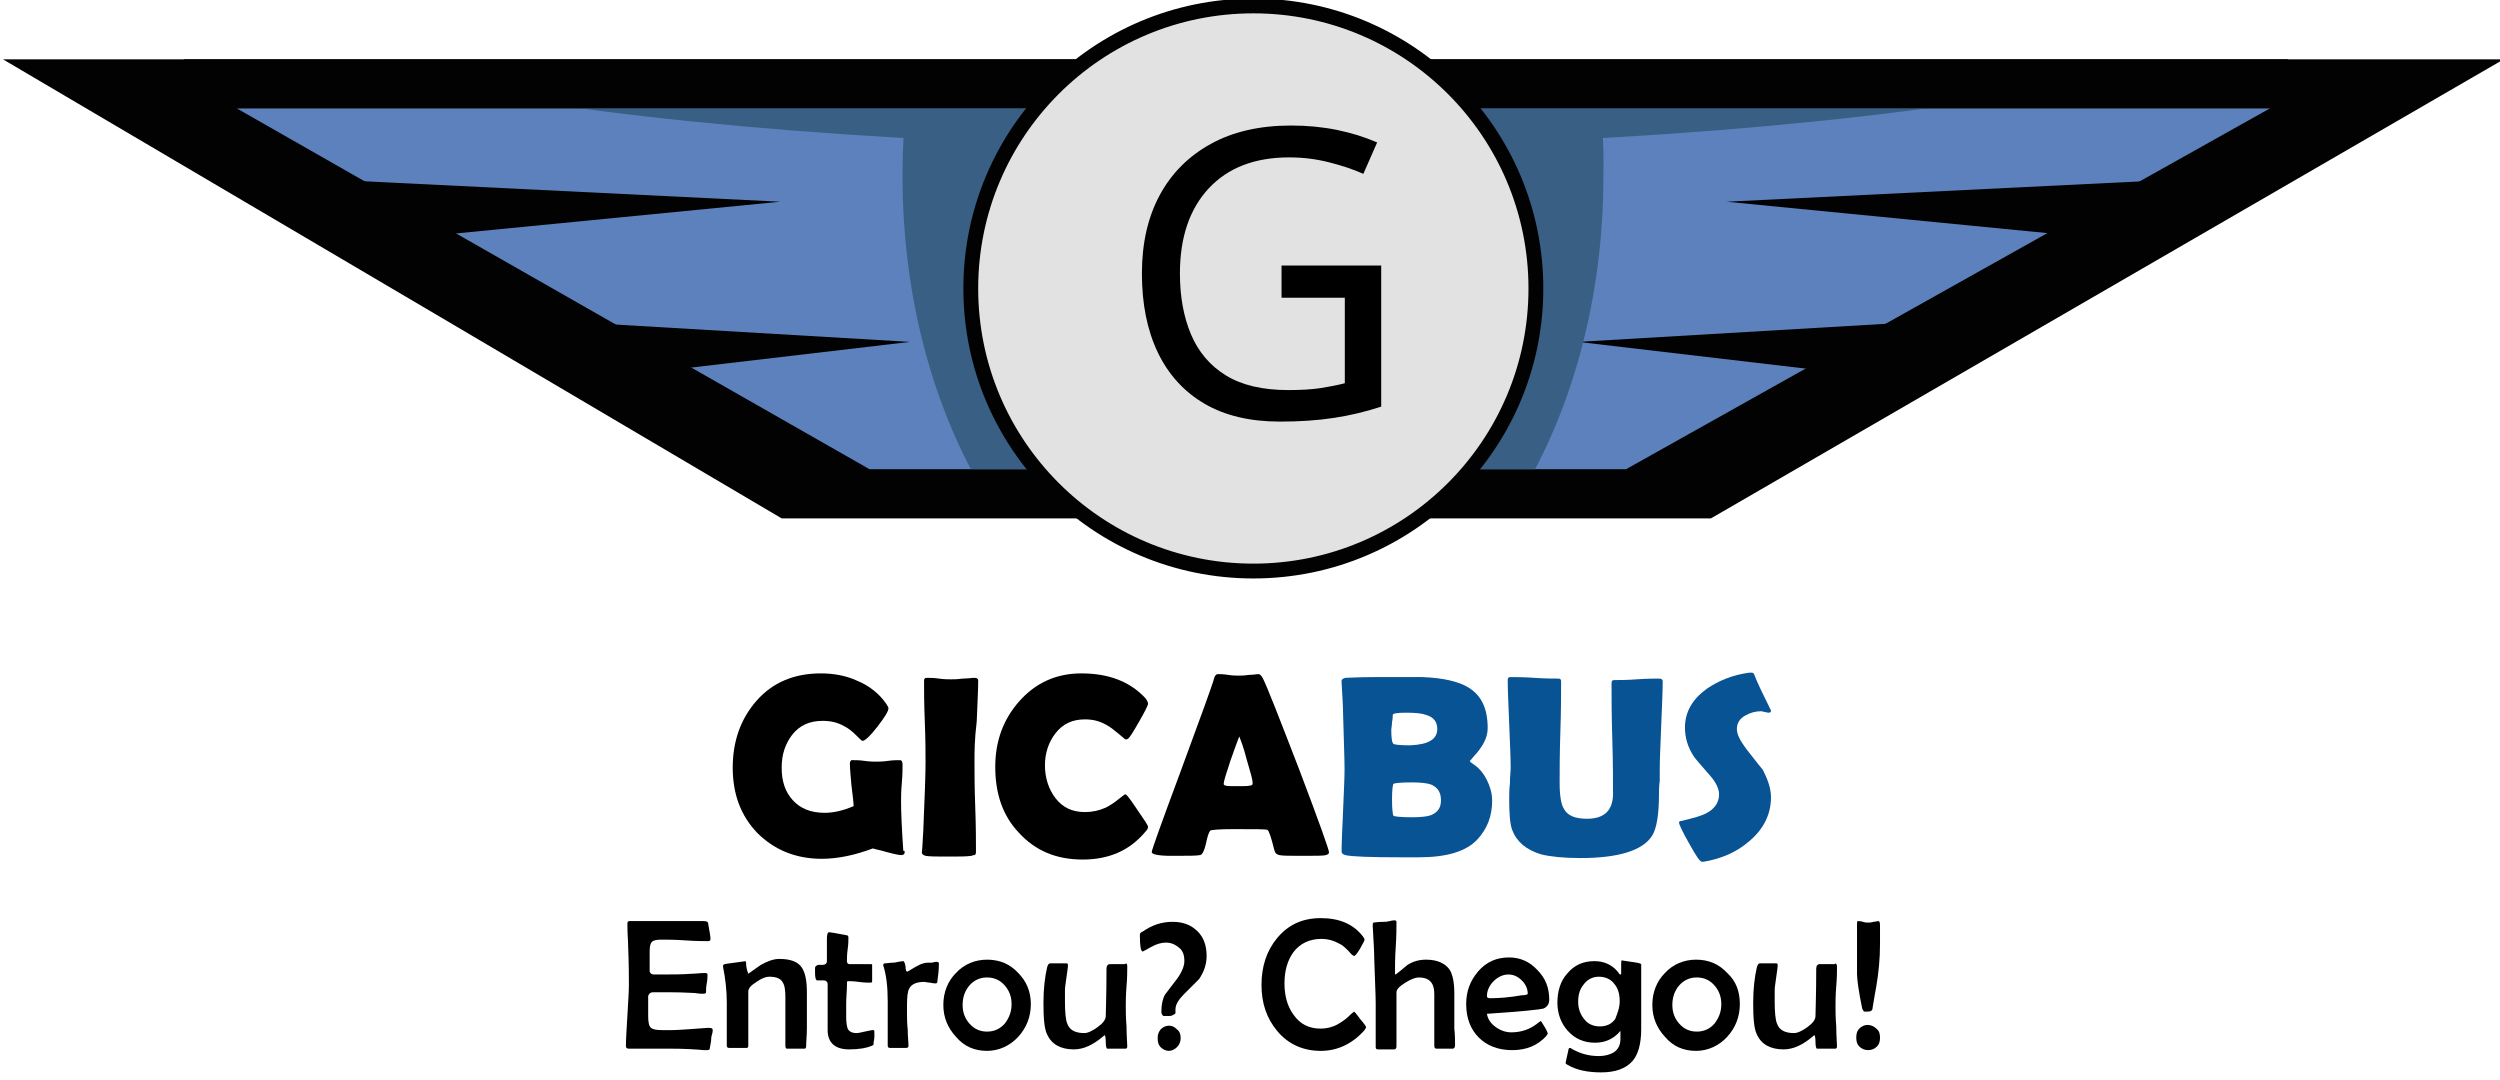
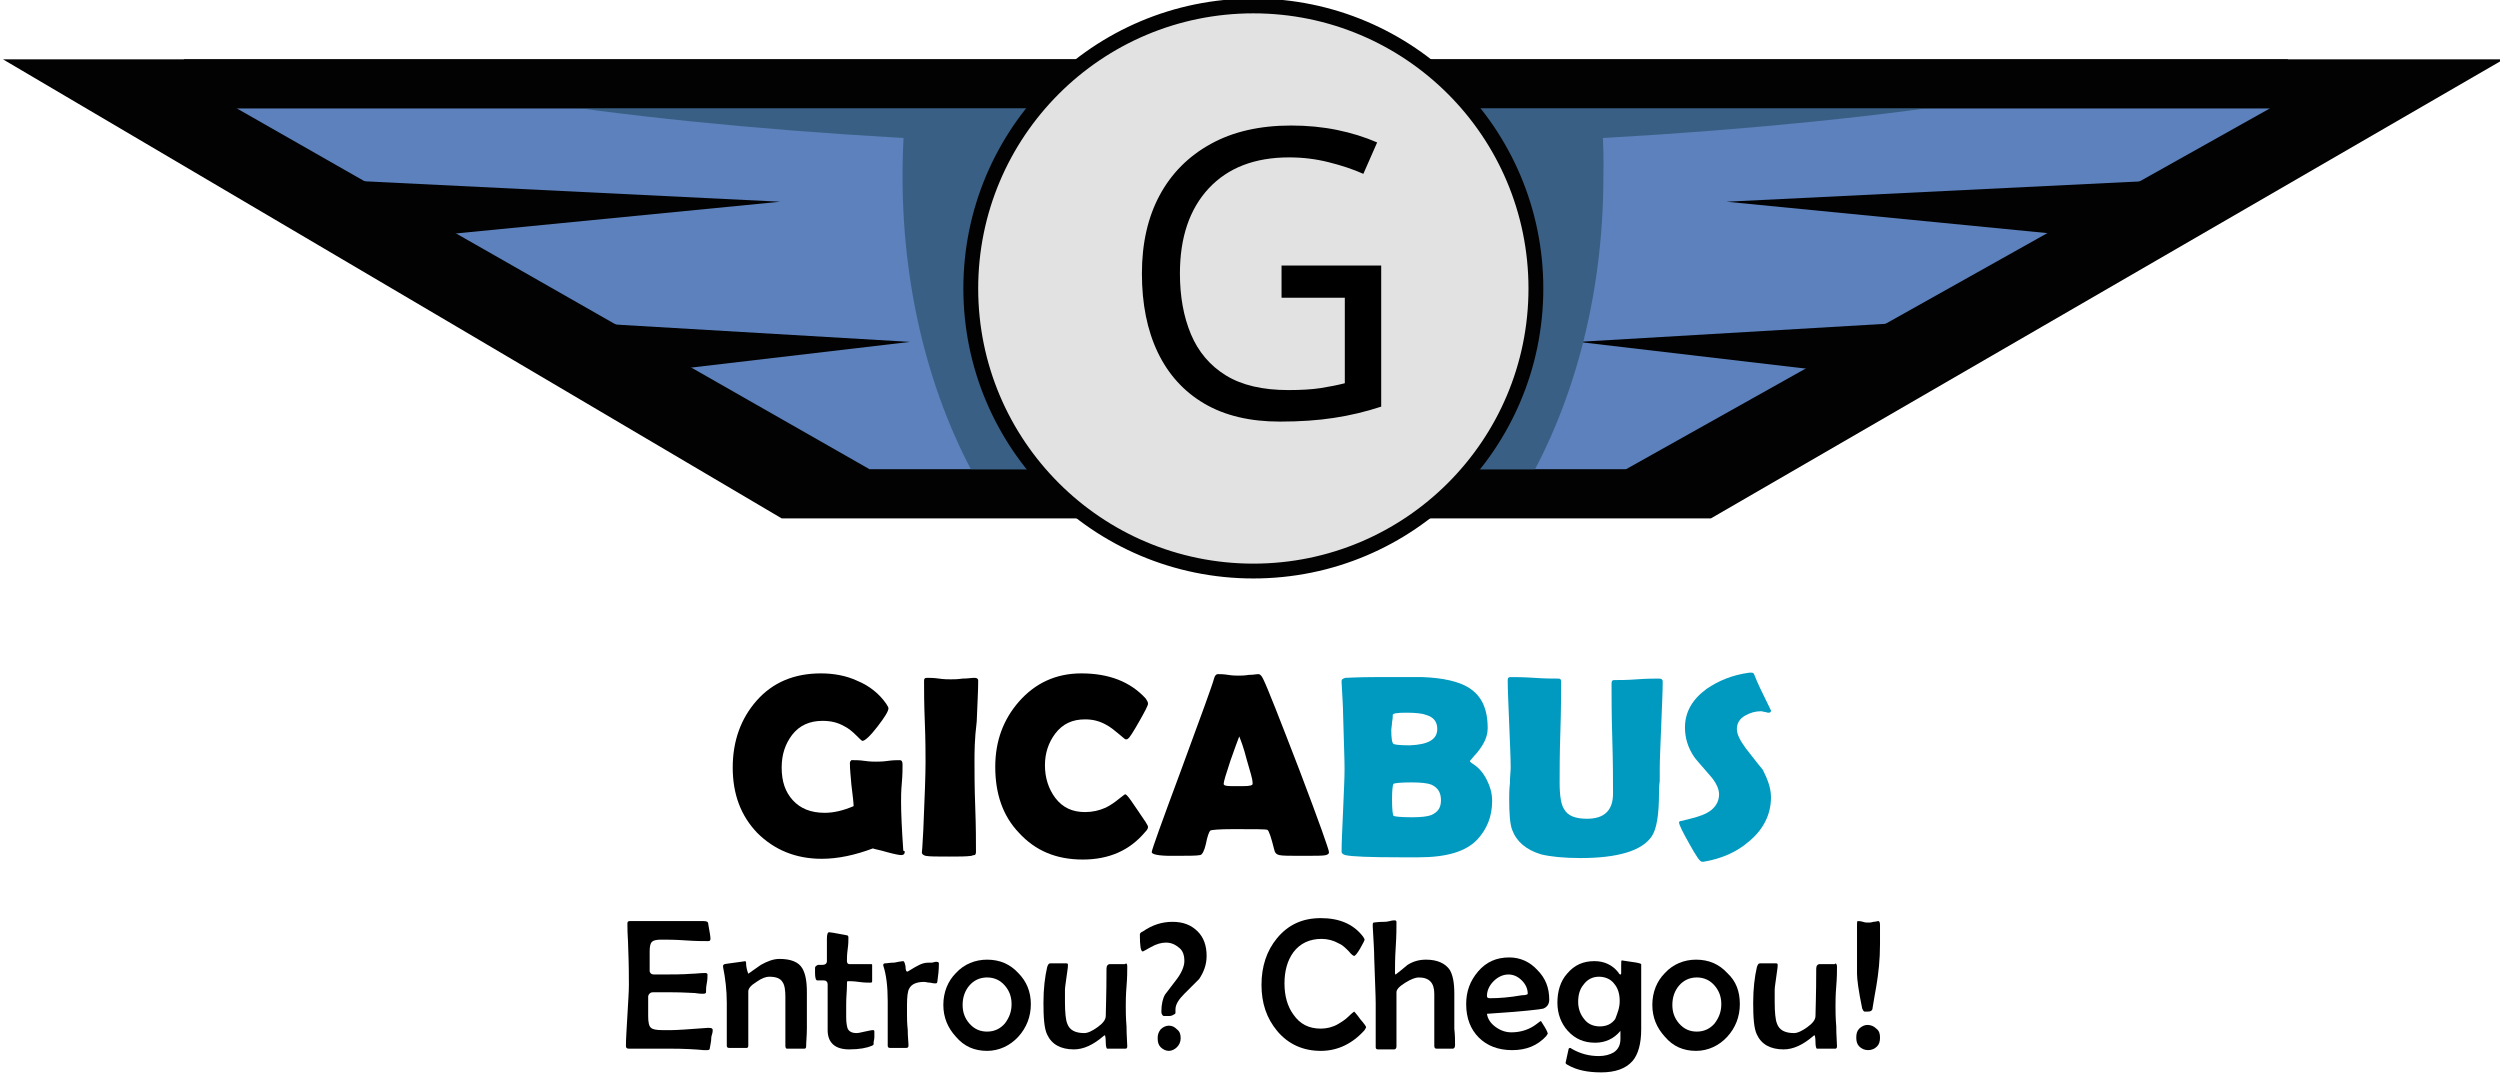
<svg xmlns="http://www.w3.org/2000/svg" version="1.1" id="Layer_1" x="0px" y="0px" viewBox="0 0 337.1 145.6" style="enable-background:new 0 0 337.1 145.6;" xml:space="preserve">
  <style type="text/css">
	.st0{fill:#020202;}
	.st1{fill:#5C81BC;}
	.st2{fill:#395F84;}
	.st3{fill:#E2E2E2;stroke:#020202;stroke-width:2;stroke-miterlimit:10;}
	.st4{font-family:'BerlinSansFB-Reg';}
	.st5{font-size:54.39px;}
- 	.st6{fill:#085394;}
+ 	.st6{fill:#009ac0;}
</style>
  <g>
    <g>
      <polygon class="st0" points="0.4,8 337.6,8 230.7,69.9 105.4,69.9 61.5,44   " />
      <polygon class="st1" points="31.9,14.6 306.1,14.6 219.2,63.3 117.3,63.3   " />
      <polyline class="st0" points="122.7,46.1 76.7,51.5 61.5,42.5   " />
      <polyline class="st0" points="212.8,46.1 258.8,51.5 274,42.5   " />
      <polygon class="st0" points="105.2,27.2 50,32.6 31.9,23.6   " />
      <polyline class="st0" points="232.8,27.2 288,32.6 306.1,23.6   " />
      <g>
        <path class="st2" d="M215.3,10.7h-92.7c-0.6,4.2-0.9,8.6-0.9,13.1c0,16.4,4.2,31.4,11.2,43h72.1c7-11.6,11.2-26.6,11.2-43     C216.3,19.3,216,14.9,215.3,10.7C215.3,10.7,215.3,10.7,215.3,10.7z" />
        <path class="st2" d="M58.7,11.4c26,5.2,65.7,8.5,110.3,8.5s84.3-3.3,110.3-8.5H58.7z" />
      </g>
      <rect x="117.3" y="63.3" class="st0" width="102.3" height="6.1" />
      <rect x="24.8" y="8" class="st0" width="283.7" height="6.6" />
      <g>
        <circle class="st3" cx="169" cy="38.9" r="38.1" />
        <text transform="matrix(1 0 0 1 150.6627 56.3008)" class="st4 st5">G</text>
      </g>
    </g>
    <g>
      <g>
        <path d="M122,114.8c0,0.3-0.1,0.5-0.5,0.5c-0.2,0-0.8-0.1-1.9-0.4c-1-0.3-1.7-0.4-1.9-0.5c-2.4,0.9-4.7,1.4-6.9,1.4     c-3.5,0-6.4-1.2-8.7-3.5c-2.2-2.3-3.3-5.2-3.3-8.8c0-3.6,1.1-6.6,3.2-9c2.2-2.5,5.1-3.7,8.7-3.7c1.7,0,3.4,0.3,4.9,1     c1.7,0.7,3,1.8,3.9,3.1c0.2,0.3,0.3,0.5,0.3,0.6c0,0.4-0.5,1.2-1.5,2.5c-1,1.3-1.7,1.9-2,1.9c-0.1,0-0.3-0.2-0.8-0.7     c-0.6-0.6-1.1-1-1.7-1.3c-0.9-0.5-1.8-0.7-2.9-0.7c-1.7,0-3.1,0.6-4.1,1.9c-0.9,1.2-1.4,2.6-1.4,4.4c0,1.9,0.5,3.3,1.5,4.4     c1,1.1,2.4,1.7,4.3,1.7c1.2,0,2.5-0.3,3.9-0.9c0-0.4-0.1-1.3-0.3-2.9c-0.1-1.2-0.2-2.1-0.2-2.9c0-0.2,0.1-0.3,0.2-0.4     c0.1,0,0.1,0,0.3,0c0.3,0,0.8,0,1.5,0.1c0.7,0.1,1.2,0.1,1.5,0.1c0.4,0,0.9,0,1.6-0.1c0.7-0.1,1.3-0.1,1.6-0.1     c0.3,0,0.4,0.2,0.4,0.6c0,0.5,0,1.4-0.1,2.5c-0.1,1.1-0.1,1.9-0.1,2.5c0,1.5,0.1,3.7,0.3,6.6L122,114.8z" />
        <path d="M131.4,102.7c0,1.3,0,3.4,0.1,6.1s0.1,4.7,0.1,6.1c0,0.2-0.1,0.4-0.2,0.4c0,0-0.2,0-0.4,0.1c-0.7,0.1-1.7,0.1-3,0.1     c-1.7,0-2.7,0-3.2-0.1c-0.3-0.1-0.5-0.2-0.5-0.5c0,0.2,0.1-0.8,0.2-3c0.2-4.6,0.3-7.6,0.3-9.1c0-1.2,0-3-0.1-5.5     c-0.1-2.4-0.1-4.3-0.1-5.5c0-0.3,0.1-0.4,0.4-0.4c0.4,0,0.9,0,1.6,0.1s1.2,0.1,1.6,0.1s0.9,0,1.6-0.1c0.7,0,1.2-0.1,1.6-0.1     c0.3,0,0.5,0.1,0.5,0.4c0,1.2-0.1,3-0.2,5.5C131.4,99.7,131.4,101.5,131.4,102.7z" />
        <path d="M154.8,111.5c0,0.2-0.1,0.4-0.4,0.7c-2.1,2.5-4.9,3.7-8.4,3.7c-3.6,0-6.4-1.2-8.6-3.6c-2.2-2.3-3.2-5.3-3.2-8.9     c0-3.5,1.1-6.4,3.2-8.8c2.2-2.5,5-3.8,8.4-3.8c3.7,0,6.6,1.1,8.7,3.4c0.2,0.3,0.3,0.5,0.3,0.7c0,0.2-0.4,1-1.2,2.4     c-0.8,1.4-1.3,2.2-1.5,2.3c-0.1,0.1-0.2,0.1-0.3,0.1c-0.1,0-0.3-0.2-0.9-0.7c-0.6-0.5-1.2-1-1.8-1.3c-0.9-0.5-1.8-0.7-2.8-0.7     c-1.7,0-3,0.6-4,1.9c-0.9,1.2-1.4,2.6-1.4,4.3c0,1.7,0.5,3.2,1.4,4.4c1,1.3,2.3,1.9,4,1.9c1,0,1.9-0.2,2.8-0.6     c0.6-0.3,1.2-0.7,1.8-1.2c0.5-0.4,0.8-0.6,0.8-0.6c0.1,0,0.2,0.1,0.3,0.2c0.2,0.2,0.7,0.9,1.5,2.1     C154.4,110.7,154.8,111.3,154.8,111.5z" />
        <path d="M179.2,114.9c0,0.2-0.1,0.3-0.4,0.4c-0.3,0.1-1.4,0.1-3.2,0.1c-1.6,0-2.7,0-3.1-0.1c-0.4-0.1-0.6-0.3-0.7-0.8     c-0.4-1.6-0.7-2.5-0.9-2.6c-0.2-0.1-1.7-0.1-4.6-0.1c-1.9,0-3,0.1-3.1,0.2c-0.2,0.2-0.4,0.8-0.6,1.8c-0.2,0.9-0.5,1.5-0.8,1.5     c-0.4,0.1-1.7,0.1-3.9,0.1c-1.7,0-2.6-0.2-2.6-0.5c0-0.3,1.3-3.9,3.9-10.9c2.8-7.6,4.3-11.7,4.5-12.5c0.1-0.4,0.3-0.6,0.5-0.6     c0.3,0,0.8,0,1.4,0.1c0.6,0.1,1.1,0.1,1.4,0.1c0.3,0,0.8,0,1.4-0.1c0.6,0,1-0.1,1.3-0.1c0.2,0,0.4,0.2,0.6,0.6     c0.6,1.2,2.2,5.3,4.9,12.3C177.9,110.9,179.2,114.6,179.2,114.9z M167.1,99.3c-0.2,0.5-0.6,1.6-1.2,3.3c-0.6,1.8-0.9,2.8-0.9,3.1     c0,0.2,0.3,0.3,1,0.3c0.4,0,0.9,0,1.7,0c0.8,0,1.2-0.1,1.2-0.3c0-0.1,0-0.1,0-0.2c0-0.4-0.3-1.4-0.8-3.1     C167.7,100.8,167.3,99.8,167.1,99.3z" />
        <path class="st6" d="M201.2,108c0,2.1-0.7,3.8-2,5.2c-1.5,1.6-4.1,2.4-7.9,2.4c-0.3,0-0.7,0-1.2,0c-0.5,0-1,0-1.2,0     c-4.2,0-6.7-0.1-7.5-0.3c-0.3-0.1-0.5-0.2-0.5-0.5c0-1.2,0.1-3.1,0.2-5.5c0.1-2.5,0.2-4.3,0.2-5.6c0-1.3-0.1-3.8-0.2-7.5     c0-0.9-0.1-2.3-0.2-4.2l0-0.2c0-0.2,0.2-0.3,0.5-0.4c0.4,0,1.7-0.1,4-0.1c3.6,0,5.8,0,6.4,0c2.8,0.1,4.9,0.6,6.2,1.4     c1.8,1.1,2.6,2.9,2.6,5.5c0,0.7-0.2,1.4-0.6,2.1c-0.3,0.5-0.7,1.1-1.2,1.6c-0.4,0.5-0.6,0.7-0.6,0.7c0,0.1,0.1,0.2,0.4,0.4     c0.8,0.5,1.4,1.2,1.9,2.2C200.9,106,201.2,106.9,201.2,108z M193.8,98.3c0-1-0.5-1.6-1.5-1.9c-0.5-0.2-1.4-0.3-2.7-0.3     c-1.2,0-1.8,0.1-1.8,0.3c0,0.2,0,0.5-0.1,1c0,0.4-0.1,0.8-0.1,1c0,1.1,0.1,1.8,0.3,1.9c0.1,0.1,0.8,0.2,2.2,0.2     C192.6,100.4,193.8,99.7,193.8,98.3z M194.3,107.9c0-1-0.4-1.7-1.3-2.1c-0.5-0.2-1.4-0.3-2.7-0.3c-1.5,0-2.3,0.1-2.4,0.2     c-0.1,0.1-0.2,0.8-0.2,2.1c0,1.3,0.1,2.1,0.2,2.2c0.1,0.1,1,0.2,2.5,0.2c1.2,0,2.1-0.1,2.6-0.3     C193.9,109.5,194.3,108.9,194.3,107.9z" />
        <path class="st6" d="M223.7,106.9c0,2.9-0.3,4.9-1,5.9c-1.3,1.9-4.5,2.9-9.6,2.9c-2.3,0-4.1-0.2-5.3-0.5c-2-0.6-3.3-1.7-3.9-3.3     c-0.3-0.8-0.4-2.2-0.4-4.2c0-0.5,0-1.2,0.1-2.1c0-0.9,0.1-1.6,0.1-2.1c0-1.3-0.1-3.3-0.2-5.9c-0.1-2.6-0.2-4.6-0.2-5.9     c0-0.3,0.1-0.4,0.4-0.4c0.7,0,1.7,0,3.2,0.1c1.4,0.1,2.5,0.1,3.2,0.1c0.3,0,0.4,0.1,0.4,0.4c0,1.5,0,3.8-0.1,6.8     s-0.1,5.3-0.1,6.8c0,1.8,0.2,3,0.6,3.6c0.5,0.9,1.5,1.3,3.1,1.3c2.3,0,3.5-1.1,3.5-3.4c0-1.7,0-4.1-0.1-7.4     c-0.1-3.3-0.1-5.8-0.1-7.4c0-0.4,0.1-0.5,0.4-0.5c0.7,0,1.7,0,3-0.1c1.4-0.1,2.4-0.1,3-0.1c0.3,0,0.5,0.1,0.5,0.4     c0,1.3-0.1,3.3-0.2,5.9c-0.1,2.6-0.2,4.6-0.2,5.9c0,0.4,0,0.9,0,1.6C223.7,106,223.7,106.6,223.7,106.9z" />
        <path class="st6" d="M238.8,107.5c0,2.3-1,4.3-2.9,5.9c-1.7,1.5-3.8,2.4-6.2,2.8c-0.1,0-0.2,0-0.2,0c-0.3,0-0.8-0.8-1.7-2.4     c-0.9-1.6-1.4-2.6-1.4-2.9c0-0.1,0.1-0.2,0.3-0.2c1.7-0.4,2.7-0.7,3.3-1c1.2-0.6,1.8-1.5,1.8-2.6c0-0.7-0.4-1.6-1.2-2.5     c-1.3-1.5-2.1-2.4-2.2-2.6c-0.8-1.2-1.2-2.5-1.2-3.9c0-2.1,1-3.8,2.9-5.2c1.6-1.1,3.5-1.9,5.8-2.2c0.1,0,0.2,0,0.3,0     c0.2,0,0.3,0.1,0.4,0.4c0.3,0.8,1,2.3,2.1,4.5c0,0.1,0.1,0.1,0.1,0.2c0,0.2-0.1,0.3-0.3,0.3c-0.1,0-0.2,0-0.5-0.1     c-0.2,0-0.4-0.1-0.5-0.1c-0.8,0-1.5,0.2-2.2,0.6c-0.7,0.4-1.1,1-1.1,1.8c0,0.7,0.4,1.5,1.2,2.6c1.4,1.8,2.2,2.8,2.3,2.9     C238.3,105,238.8,106.2,238.8,107.5z" />
      </g>
      <g>
        <path d="M96.1,138.9c0,0.1,0,0.3-0.1,0.6c-0.1,0.3-0.1,0.5-0.1,0.6c0,0.3-0.1,0.7-0.2,1.3c0,0.1-0.1,0.2-0.3,0.2     c-0.1,0-0.2,0-0.5,0c-1-0.1-2.6-0.2-4.7-0.2c-0.6,0-1.5,0-2.7,0s-2.1,0-2.7,0c-0.3,0-0.4-0.1-0.4-0.4c0-0.9,0.1-2.3,0.2-4.1     c0.1-1.8,0.2-3.2,0.2-4.1c0-0.9,0-2.7-0.1-5.2c0-0.7-0.1-1.6-0.1-2.9l0-0.2c0-0.2,0.1-0.3,0.3-0.3c0.6,0,1.4,0,2.6,0     c1.1,0,2,0,2.6,0c0.5,0,1.4,0,2.4,0c1.1,0,1.9,0,2.4,0c0.4,0,0.6,0.1,0.6,0.4c0.2,1.1,0.3,1.7,0.3,2c0,0.2-0.1,0.3-0.3,0.3     c-0.7,0-1.7,0-3.1-0.1c-1.4-0.1-2.5-0.1-3.2-0.1c-0.7,0-1.1,0.1-1.3,0.3c-0.2,0.2-0.3,0.6-0.3,1.3v1.8c0,0.5,0,0.8,0,0.9     c0.1,0.3,0.3,0.4,0.6,0.4c0.1,0,0.2,0,0.4,0c0.2,0,0.3,0,0.4,0c1.6,0,3,0,4.3-0.1c0.5,0,1.1-0.1,1.8-0.1c0.2,0,0.3,0.1,0.3,0.2     c0,0.3,0,0.7-0.1,1.2c-0.1,0.5-0.1,0.9-0.1,1.2c0,0.1-0.1,0.2-0.4,0.2c-0.1,0-0.5,0-1.1-0.1c-0.5,0-1.5-0.1-3.1-0.1     c-1.3,0-2.2,0-2.6,0c-0.3,0-0.5,0.2-0.6,0.5c0-0.1,0,0.3,0,0.9v1.8c0,0.8,0.1,1.4,0.4,1.6c0.2,0.2,0.7,0.3,1.5,0.3l1.3,0     c0.6,0,2.2-0.1,4.8-0.3l0.2,0C96,138.6,96.1,138.7,96.1,138.9z" />
        <path d="M108.7,141.1c0,0.2-0.1,0.3-0.2,0.3c-0.3,0-0.7,0-1.2,0c-0.5,0-0.9,0-1.2,0c-0.1,0-0.2-0.1-0.2-0.4c0-0.4,0-1,0-1.8     s0-1.4,0-1.8c0-0.3,0-0.8,0-1.5c0-0.6,0-1.1,0-1.5c0-0.9-0.1-1.6-0.4-2c-0.3-0.5-0.9-0.7-1.8-0.7c-0.4,0-1,0.2-1.7,0.7     c-0.8,0.5-1.1,0.9-1.1,1.3v7.3c0,0.2-0.1,0.3-0.2,0.3c-0.3,0-0.7,0-1.2,0c-0.5,0-0.9,0-1.2,0c-0.2,0-0.3-0.1-0.3-0.3     c0-0.6,0-1.6,0-2.9s0-2.3,0-2.9c0-1.7-0.2-3.3-0.5-4.8c0-0.1,0-0.1,0-0.2c0-0.1,0.1-0.1,0.2-0.2c0.1,0,0.5-0.1,1.4-0.2     s1.3-0.2,1.4-0.2c0,0,0.1,0.1,0.1,0.2c0,0.5,0.1,1,0.3,1.5c0.4-0.3,1-0.7,1.7-1.2c0.9-0.5,1.7-0.8,2.5-0.8c1.5,0,2.6,0.4,3.1,1.3     c0.4,0.7,0.6,1.7,0.6,3.2c0,0.3,0,0.6,0,1.2c0,0.5,0,0.9,0,1.2c0,0.5,0,1.4,0,2.4S108.7,140.5,108.7,141.1z" />
        <path d="M117.9,139.1c0,0.2,0,0.4,0,0.7c0,0.4-0.1,0.6-0.1,0.7c0,0.1,0,0.2,0,0.3c0,0.1-0.1,0.1-0.2,0.2     c-0.7,0.3-1.7,0.5-3.1,0.5c-1.9,0-2.9-0.9-2.9-2.6c0-0.7,0-1.7,0-3.1c0-1.4,0-2.4,0-3.1c0-0.3-0.2-0.5-0.5-0.5     c-0.3,0-0.6,0-0.9,0c-0.2,0-0.3-0.4-0.3-1c0-0.2,0-0.5,0-0.7c0-0.2,0.2-0.3,0.4-0.4c0.2,0,0.4,0,0.6,0c0.4,0,0.6-0.2,0.6-0.5     c0-0.3,0-0.8,0-1.5c0-0.7,0-1.2,0-1.5c0-0.6,0.1-0.9,0.3-0.9c0.1,0,0.8,0.1,2.3,0.4c0.2,0,0.3,0.1,0.3,0.3c0,0.4,0,0.9-0.1,1.6     c-0.1,0.7-0.1,1.3-0.1,1.6c0,0.2,0.1,0.4,0.3,0.4h2.9c0.1,0,0.2,0,0.2,0.1s0,0.3,0,0.5c0,0.2,0,0.4,0,0.5c0,0.1,0,0.3,0,0.6     s0,0.4,0,0.6c0,0.2-0.1,0.2-0.3,0.2c-0.3,0-0.8,0-1.5-0.1s-1.2-0.1-1.5-0.1c-0.1,0-0.1,0.2-0.1,0.7c0,0.6-0.1,1.4-0.1,2.4v1.8     c0,0.7,0.1,1.2,0.2,1.5c0.2,0.4,0.6,0.6,1.2,0.6c0.3,0,0.6-0.1,1.1-0.2c0.5-0.1,0.9-0.2,1.1-0.2     C117.8,138.9,117.9,138.9,117.9,139.1z" />
        <path d="M126.6,129.9c0,0.9-0.1,1.7-0.2,2.4c0,0.2-0.1,0.3-0.2,0.3c-0.2,0-0.4,0-0.8-0.1c-0.3,0-0.6-0.1-0.8-0.1     c-1,0-1.7,0.3-2,0.9c-0.2,0.3-0.3,1.1-0.3,2.2v1.3c0,0.5,0,1.1,0.1,2.1c0,0.9,0.1,1.6,0.1,2.1c0,0.2-0.1,0.3-0.3,0.3     c-0.3,0-0.6,0-1.1,0c-0.5,0-0.9,0-1.1,0c-0.2,0-0.3-0.1-0.3-0.3c0-0.7,0-1.7,0-3c0-1.3,0-2.3,0-3c0-2-0.2-3.6-0.6-4.8     c0-0.1,0-0.1,0-0.1c0-0.1,0.1-0.2,0.2-0.2c0.3,0,0.7-0.1,1.3-0.1c0.9-0.2,1.3-0.2,1.2-0.2c0.1,0,0.2,0.2,0.3,0.7     c0,0.5,0.1,0.7,0.2,0.7c0,0,0,0,0.1,0c0.3-0.2,0.7-0.4,1-0.6c0.4-0.2,0.7-0.4,1.1-0.5c0.3-0.1,0.7-0.1,1.2-0.1     C126.3,129.6,126.6,129.7,126.6,129.9z" />
        <path d="M139,135.4c0,1.7-0.6,3.2-1.7,4.4c-1.1,1.2-2.6,1.9-4.2,1.9c-1.7,0-3.1-0.6-4.2-1.9c-1.1-1.2-1.7-2.6-1.7-4.3     c0-1.7,0.6-3.2,1.7-4.3c1.1-1.2,2.6-1.8,4.2-1.8c1.7,0,3.1,0.6,4.2,1.8C138.4,132.3,139,133.7,139,135.4z M136.4,135.4     c0-1-0.3-1.8-0.9-2.5c-0.6-0.7-1.4-1.1-2.4-1.1s-1.8,0.4-2.4,1.1c-0.6,0.7-0.9,1.6-0.9,2.6c0,1,0.3,1.8,0.9,2.5     c0.7,0.8,1.5,1.1,2.4,1.1c1,0,1.8-0.4,2.4-1.1C136.1,137.2,136.4,136.4,136.4,135.4z" />
        <path d="M152,130.3c0,0.6,0,1.5-0.1,2.7s-0.1,2.1-0.1,2.7c0,0.6,0,1.5,0.1,2.7c0,1.2,0.1,2.1,0.1,2.7c0,0.2-0.1,0.3-0.2,0.3     c-0.1,0-0.9,0-2.5,0c-0.1,0-0.2-0.3-0.2-0.9c0-0.6-0.1-0.9-0.1-0.9c0,0-0.1,0-0.2,0.1c-1.4,1.2-2.7,1.8-4,1.8c-1.8,0-3-0.7-3.6-2     c-0.4-0.8-0.5-2.3-0.5-4.3c0-1.9,0.2-3.5,0.5-4.8c0.1-0.3,0.2-0.5,0.4-0.5c0.2,0,0.6,0,1.1,0c0.5,0,0.8,0,1.1,0     c0.2,0,0.2,0.1,0.2,0.3c0,0.3-0.1,0.8-0.2,1.6c-0.1,0.8-0.2,1.3-0.2,1.7c0,0.5,0,1,0,1.6c0,1.4,0.1,2.4,0.3,2.9     c0.3,0.9,1.1,1.3,2.3,1.3c0.5,0,1.1-0.3,1.8-0.8c0.7-0.5,1.1-1,1.1-1.5c0-0.6,0.1-2.8,0.1-6.4c0-0.4,0.2-0.6,0.5-0.6h2     C151.9,129.8,152,130,152,130.3z" />
        <path d="M162.7,128.9c0,1.2-0.4,2.2-1,3.1c-0.1,0.1-0.8,0.8-2,2c-0.7,0.7-1.2,1.4-1.2,2.1c0,0.2,0,0.4,0,0.5     c0,0.1-0.2,0.2-0.4,0.3c-0.2,0.1-0.4,0.1-0.5,0.1c-0.4,0-0.7,0-0.7,0c-0.2-0.1-0.3-0.3-0.3-0.6c0-1,0.2-1.8,0.5-2.3     c0.5-0.7,1.1-1.4,1.6-2.1c0.6-0.8,1-1.7,1-2.4c0-0.8-0.2-1.4-0.7-1.8s-1-0.7-1.8-0.7c-0.6,0-1.3,0.2-2,0.6     c-0.7,0.4-1.1,0.6-1.1,0.6c-0.3,0-0.4-0.8-0.4-2.3c0-0.1,0.1-0.3,0.4-0.4c1.3-0.9,2.6-1.3,4-1.3c1.4,0,2.5,0.4,3.4,1.3     C162.3,126.4,162.7,127.5,162.7,128.9z M159.2,140c0,0.5-0.2,0.9-0.5,1.2c-0.3,0.3-0.7,0.5-1.1,0.5c-0.4,0-0.8-0.2-1.1-0.5     c-0.3-0.3-0.4-0.7-0.4-1.2c0-0.5,0.1-0.8,0.4-1.2c0.3-0.3,0.7-0.5,1.1-0.5c0.5,0,0.8,0.2,1.1,0.5     C159.1,139.1,159.2,139.5,159.2,140z" />
        <path d="M184.2,138.5c0,0.1-0.1,0.2-0.2,0.4c-1.6,1.8-3.6,2.8-5.9,2.8c-2.4,0-4.4-0.9-5.9-2.7c-1.4-1.7-2.1-3.7-2.1-6.2     s0.7-4.6,2.1-6.3c1.5-1.8,3.4-2.7,5.9-2.7c2.5,0,4.4,0.8,5.7,2.5c0.1,0.2,0.2,0.3,0.2,0.4c0,0.1-0.2,0.5-0.6,1.2     c-0.4,0.7-0.7,1-0.8,1c-0.1,0-0.4-0.2-0.7-0.6c-0.5-0.5-0.9-0.9-1.4-1.1c-0.7-0.4-1.5-0.6-2.3-0.6c-1.6,0-2.9,0.6-3.8,1.8     c-0.8,1.1-1.2,2.5-1.2,4.2c0,1.7,0.4,3.1,1.2,4.2c0.9,1.3,2.1,1.9,3.7,1.9c0.8,0,1.6-0.2,2.3-0.6c0.5-0.3,1-0.6,1.5-1.1     c0.4-0.4,0.7-0.6,0.7-0.6c0,0,0.3,0.3,0.8,1C184,138.1,184.2,138.4,184.2,138.5z" />
        <path d="M196.2,140.9c0,0.3-0.1,0.5-0.3,0.5c-0.3,0-0.6,0-1.1,0c-0.5,0-0.9,0-1.1,0c-0.2,0-0.3-0.1-0.3-0.4c0-0.4,0-1,0-1.8     c0-0.8,0-1.4,0-1.8c0-0.4,0-0.9,0-1.7c0-0.8,0-1.3,0-1.7c0-1.5-0.7-2.2-2.1-2.2c-0.4,0-1,0.2-1.8,0.7c-0.8,0.5-1.2,0.9-1.2,1.3     v7.3c0,0.2-0.1,0.4-0.3,0.4c-0.3,0-0.6,0-1.1,0c-0.5,0-0.9,0-1.1,0c-0.2,0-0.3-0.1-0.3-0.3v-5.9c0-1-0.1-3-0.2-6.1     c0-1-0.1-2.4-0.2-4.3c0-0.1,0-0.2,0-0.2c0-0.1,0-0.2,0.1-0.3c0.1,0,0.6-0.1,1.4-0.1c0.2,0,0.4,0,0.8-0.1c0.3-0.1,0.6-0.1,0.7-0.1     c0.1,0,0.2,0.1,0.2,0.2c0,0.8,0,1.9-0.1,3.4c-0.1,1.5-0.1,2.7-0.1,3.4c0,0.2,0,0.3,0.1,0.3c0.4-0.3,1-0.8,1.6-1.3     c0.8-0.5,1.6-0.7,2.5-0.7c1.5,0,2.6,0.5,3.2,1.4c0.4,0.7,0.6,1.7,0.6,3.2c0,0.3,0,0.6,0,1.2c0,0.5,0,0.9,0,1.2c0,0.5,0,1.3,0,2.3     C196.2,139.6,196.2,140.4,196.2,140.9z" />
        <path d="M208.9,134.8c0,0.6-0.3,1-0.8,1.2c-0.3,0.1-2.9,0.4-7.6,0.7c0.1,0.7,0.5,1.3,1.2,1.8c0.7,0.5,1.4,0.7,2.1,0.7     c1.3,0,2.5-0.4,3.5-1.2c0.1-0.1,0.3-0.2,0.4-0.3c0.1,0,0.1,0,0.1,0c0,0,0.2,0.3,0.5,0.8c0.3,0.5,0.4,0.8,0.4,0.9     c0,0-0.1,0.1-0.2,0.3c-1.2,1.3-2.7,1.9-4.6,1.9c-1.9,0-3.4-0.6-4.5-1.7c-1.1-1.1-1.7-2.6-1.7-4.5c0-1.7,0.5-3.1,1.6-4.4     c1.1-1.3,2.5-1.9,4.2-1.9c1.5,0,2.8,0.6,3.8,1.7C208.4,131.9,208.9,133.2,208.9,134.8z M206,134c0-0.7-0.3-1.3-0.8-1.8     c-0.5-0.5-1.1-0.8-1.8-0.8c-0.7,0-1.4,0.3-2,0.9c-0.6,0.6-0.9,1.3-0.9,2c0,0.2,0.1,0.3,0.4,0.3c1.2,0,2.6-0.1,4.3-0.4     C205.7,134.2,206,134.1,206,134z" />
        <path d="M221.3,130c0,1,0,2.4,0,4.4c0,2,0,3.4,0,4.4c0,1.9-0.4,3.4-1.2,4.3c-0.9,1-2.3,1.5-4.2,1.5c-1.8,0-3.3-0.3-4.5-1     c-0.2-0.1-0.3-0.2-0.3-0.3c0,0.1,0.1-0.5,0.4-1.8c0-0.1,0.1-0.2,0.2-0.2c0,0,0.1,0,0.2,0.1c1.2,0.7,2.4,1,3.7,1     c0.8,0,1.5-0.2,2-0.5c0.6-0.4,0.9-1,0.9-1.8c0-0.2,0-0.6,0-1.1c-0.9,1.1-2.1,1.6-3.4,1.6c-1.5,0-2.7-0.5-3.7-1.6     c-0.9-1-1.4-2.3-1.4-3.8c0-1.5,0.4-2.9,1.3-3.9c1-1.2,2.2-1.7,3.7-1.7c1.3,0,2.4,0.5,3.2,1.5c0.1,0.2,0.2,0.3,0.3,0.3     c0.1,0,0.1-0.1,0.1-0.2c0-0.1,0-0.3,0-0.5c0-0.2,0-0.4,0-0.5c0-0.5,0-0.7,0.1-0.7c0.1,0,0.5,0.1,1.3,0.2s1.2,0.2,1.3,0.3     C221.3,129.7,221.3,129.8,221.3,130z M218.4,135c0-0.9-0.2-1.7-0.7-2.3c-0.5-0.7-1.3-1-2.1-1c-0.9,0-1.6,0.4-2.1,1.1     c-0.5,0.6-0.7,1.4-0.7,2.3c0,0.9,0.3,1.7,0.8,2.3c0.5,0.7,1.3,1,2.1,1c0.9,0,1.6-0.3,2.1-1C218.1,136.6,218.4,135.9,218.4,135z" />
        <path d="M234.6,135.4c0,1.7-0.6,3.2-1.7,4.4c-1.1,1.2-2.6,1.9-4.2,1.9c-1.7,0-3.1-0.6-4.2-1.9c-1.1-1.2-1.7-2.6-1.7-4.3     c0-1.7,0.6-3.2,1.7-4.3c1.1-1.2,2.6-1.8,4.2-1.8c1.7,0,3.1,0.6,4.2,1.8C234.1,132.3,234.6,133.7,234.6,135.4z M232.1,135.4     c0-1-0.3-1.8-0.9-2.5c-0.6-0.7-1.4-1.1-2.4-1.1s-1.8,0.4-2.4,1.1c-0.6,0.7-0.9,1.6-0.9,2.6c0,1,0.3,1.8,0.9,2.5     c0.7,0.8,1.5,1.1,2.4,1.1c1,0,1.8-0.4,2.4-1.1C231.8,137.2,232.1,136.4,232.1,135.4z" />
        <path d="M247.7,130.3c0,0.6,0,1.5-0.1,2.7s-0.1,2.1-0.1,2.7c0,0.6,0,1.5,0.1,2.7c0,1.2,0.1,2.1,0.1,2.7c0,0.2-0.1,0.3-0.2,0.3     c-0.1,0-0.9,0-2.5,0c-0.1,0-0.2-0.3-0.2-0.9c0-0.6-0.1-0.9-0.1-0.9c0,0-0.1,0-0.2,0.1c-1.4,1.2-2.7,1.8-4,1.8c-1.8,0-3-0.7-3.6-2     c-0.4-0.8-0.5-2.3-0.5-4.3c0-1.9,0.2-3.5,0.5-4.8c0.1-0.3,0.2-0.5,0.4-0.5c0.2,0,0.6,0,1.1,0c0.5,0,0.8,0,1.1,0     c0.2,0,0.2,0.1,0.2,0.3c0,0.3-0.1,0.8-0.2,1.6c-0.1,0.8-0.2,1.3-0.2,1.7c0,0.5,0,1,0,1.6c0,1.4,0.1,2.4,0.3,2.9     c0.3,0.9,1.1,1.3,2.3,1.3c0.5,0,1.1-0.3,1.8-0.8c0.7-0.5,1.1-1,1.1-1.5c0-0.6,0.1-2.8,0.1-6.4c0-0.4,0.2-0.6,0.5-0.6h2     C247.5,129.8,247.7,130,247.7,130.3z" />
        <path d="M253.5,139.9c0,0.5-0.1,0.9-0.4,1.2s-0.7,0.5-1.2,0.5s-0.9-0.2-1.2-0.5c-0.3-0.3-0.4-0.7-0.4-1.2c0-0.5,0.1-0.9,0.4-1.2     s0.7-0.5,1.1-0.5c0.5,0,0.9,0.2,1.2,0.5C253.4,139,253.5,139.4,253.5,139.9z M253.5,127.3c0,2.1-0.2,3.9-0.5,5.7     c-0.1,0.6-0.3,1.6-0.5,2.9c0,0.3-0.2,0.5-0.6,0.5c-0.2,0-0.4,0-0.5,0c-0.1,0-0.2-0.2-0.3-0.4c-0.5-2.4-0.7-4-0.7-4.7v-6.6     c0-0.3,0-0.5,0.1-0.5c0.1,0,0.4,0,0.7,0.1s0.5,0.1,0.7,0.1s0.4,0,0.7-0.1c0.3,0,0.5-0.1,0.7-0.1c0.1,0,0.2,0.2,0.2,0.5     c0,0.3,0,0.8,0,1.3C253.5,126.6,253.5,127,253.5,127.3z" />
      </g>
    </g>
  </g>
</svg>
